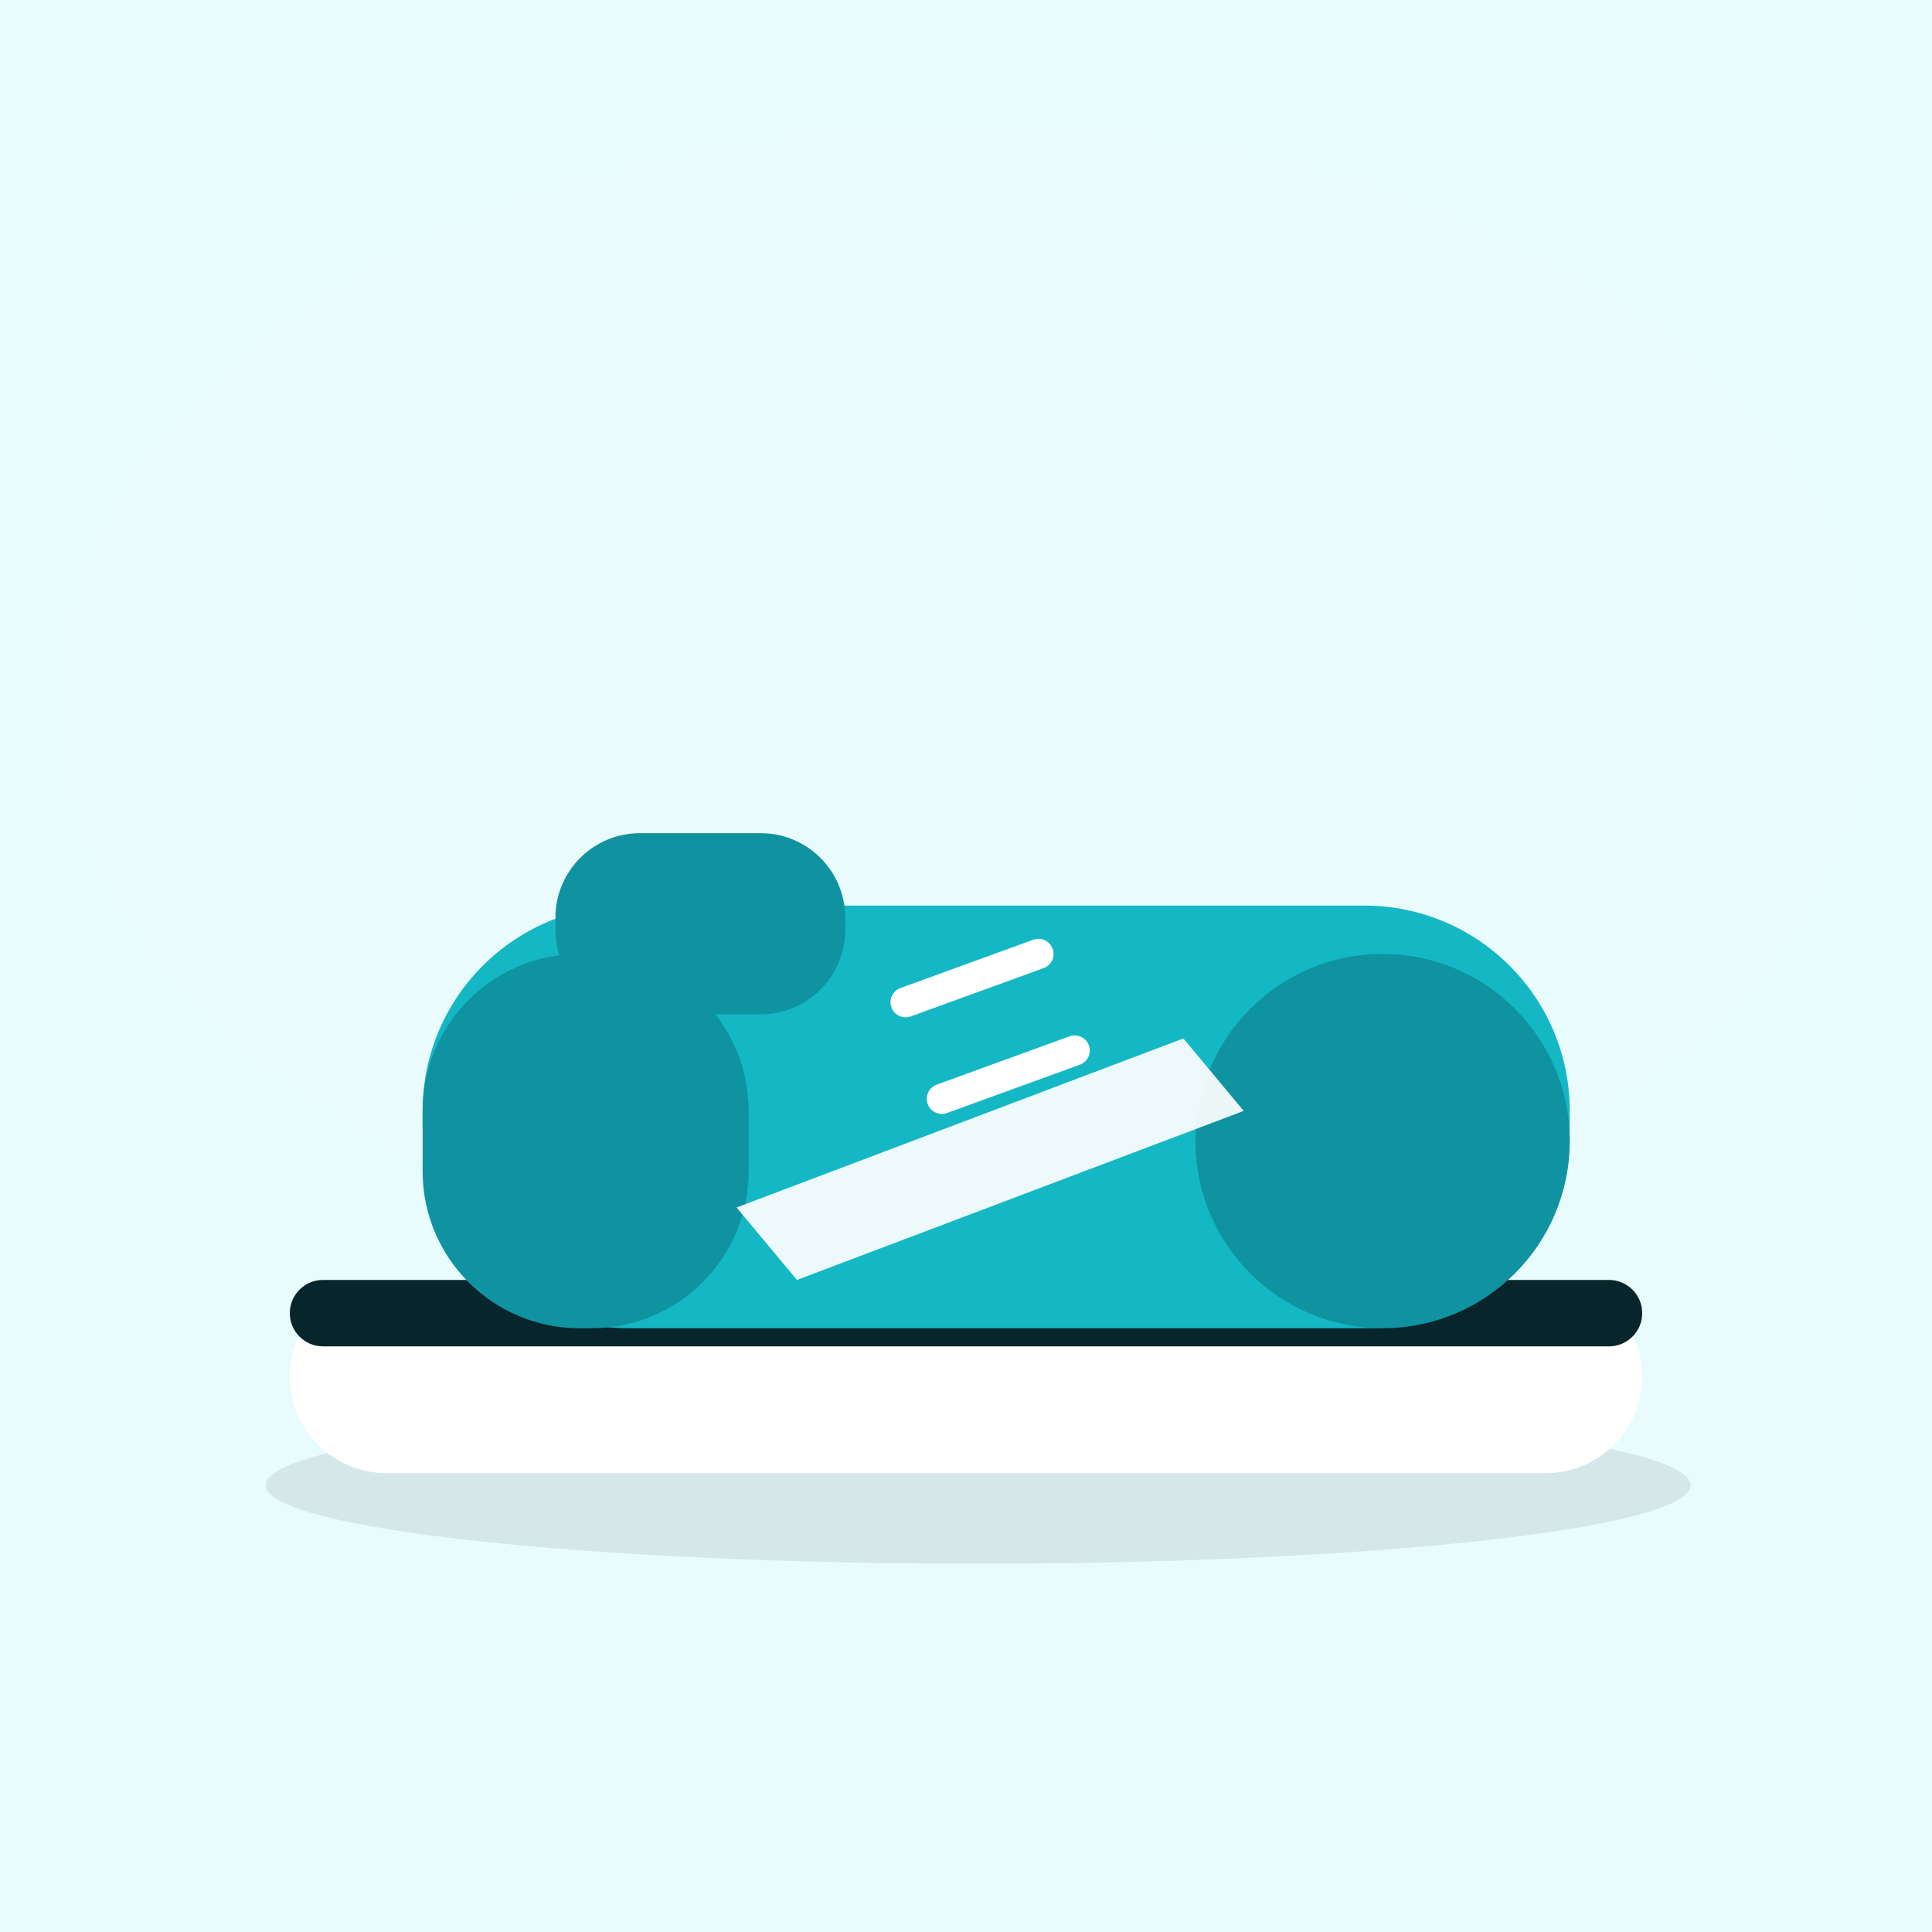
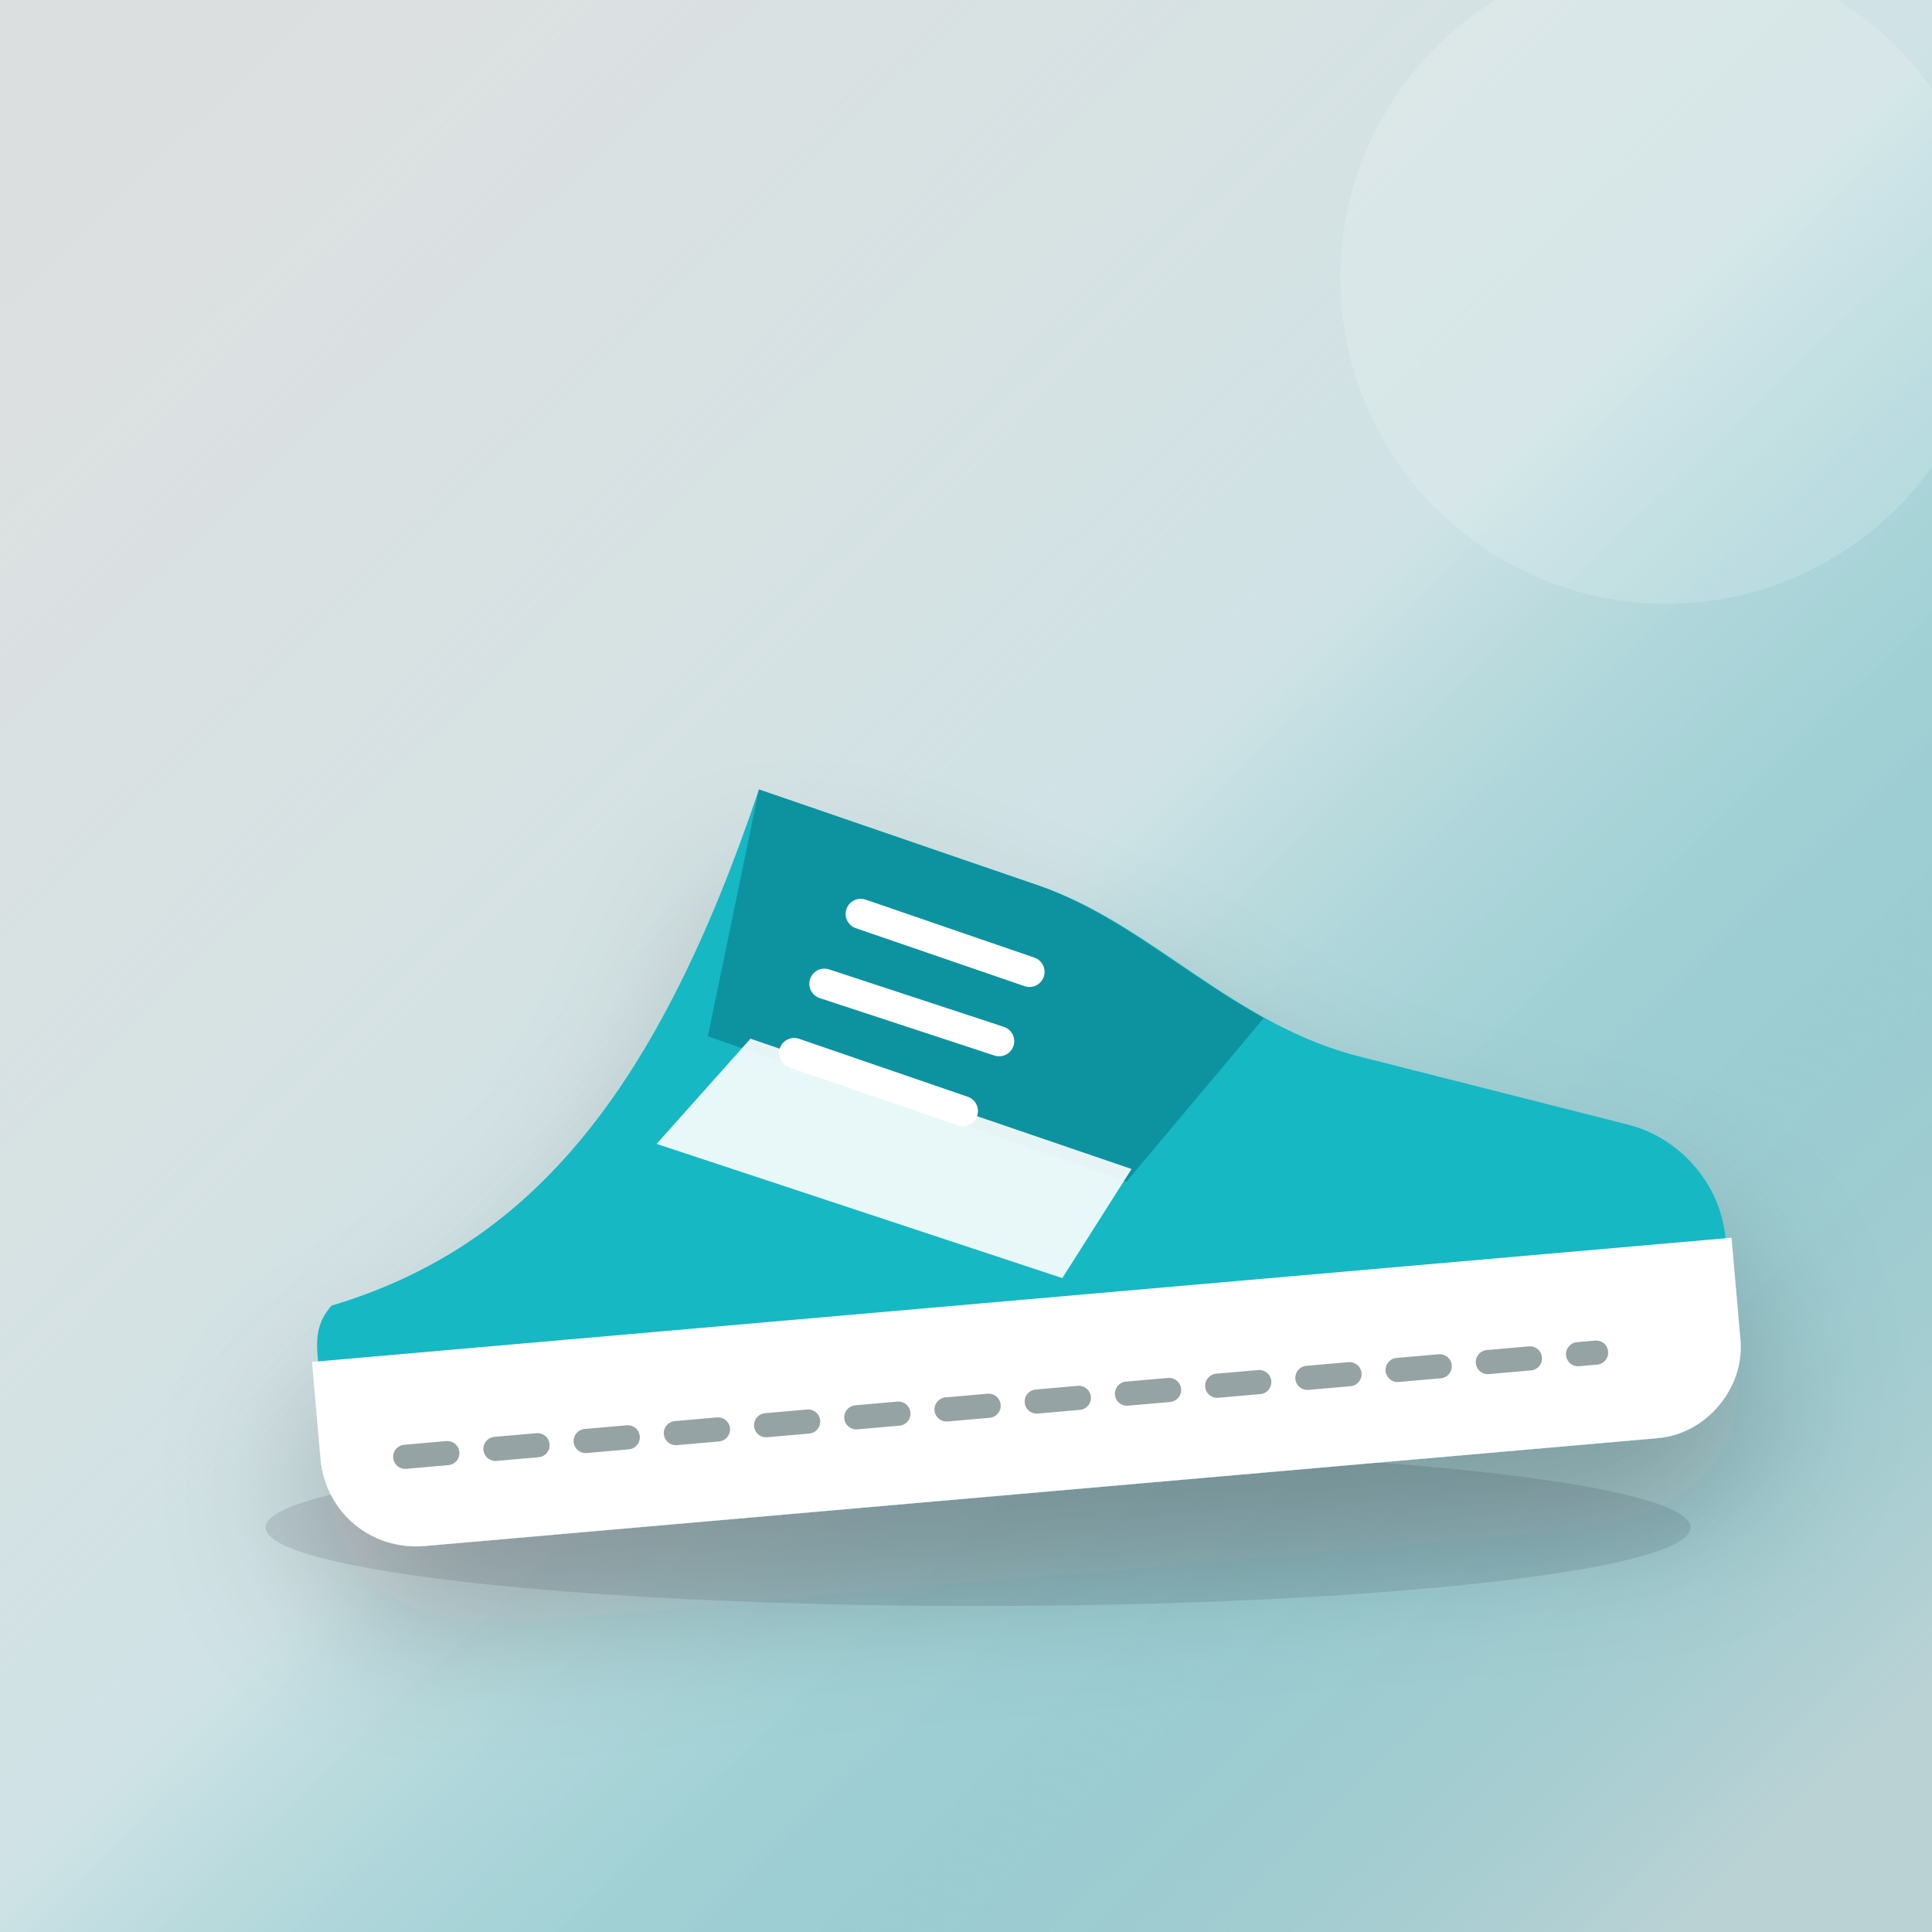
<svg xmlns="http://www.w3.org/2000/svg" viewBox="0 0 320 320" role="img" aria-label="Sneaker">
-   <rect width="320" height="320" fill="#e8fbfd" />
-   <ellipse cx="160" cy="116" rx="150" ry="96" fill="#ffffff" opacity="0.10" />
-   <ellipse cx="162" cy="246" rx="118" ry="13" fill="#000000" opacity="0.08" />
-   <rect x="48" y="212" width="224" height="32" rx="16" fill="#ffffff" />
-   <rect x="48" y="212" width="224" height="11" rx="5.5" fill="#07252a" />
-   <rect x="70" y="150" width="190" height="70" rx="34" fill="#14b8c4" />
-   <rect x="198" y="158" width="62" height="62" rx="31" fill="#0f93a0" />
-   <rect x="70" y="158" width="54" height="62" rx="26" fill="#0f93a0" />
-   <rect x="92" y="138" width="48" height="30" rx="14" fill="#0f93a0" />
-   <path d="M122 200 L196 172 L206 184 L132 212 Z" fill="#ffffff" opacity="0.92" />
-   <g stroke="#ffffff" stroke-width="5" stroke-linecap="round">
-     <line x1="150" y1="166" x2="172" y2="158" />
-     <line x1="156" y1="182" x2="178" y2="174" />
+   <defs>
+     <linearGradient id="stage" x1="24" y1="18" x2="296" y2="302" gradientUnits="userSpaceOnUse">
+       <stop stop-color="#ffffff" stop-opacity="0.48" />
+       <stop offset="0.5" stop-color="#e8fbfd" />
+       <stop offset="1" stop-color="#14b8c4" stop-opacity="0.14" />
+     </linearGradient>
+     <radialGradient id="glow" cx="0" cy="0" r="1" gradientTransform="translate(86 58) rotate(48) scale(196)">
+       <stop stop-color="#07252a" stop-opacity="0.24" />
+       <stop offset="1" stop-color="#07252a" stop-opacity="0" />
+     </radialGradient>
+     <filter id="shadow" x="-30%" y="-30%" width="160%" height="180%">
+       <feDropShadow dx="0" dy="14" stdDeviation="12" flood-color="#1c120c" flood-opacity="0.22" />
+     </filter>
+   </defs>
+   <rect width="320" height="320" fill="url(#stage)" />
+   <rect width="320" height="320" fill="url(#glow)" />
+   <circle cx="276" cy="46" r="54" fill="#ffffff" opacity="0.16" />
+   <ellipse cx="162" cy="253" rx="118" ry="13" fill="#111827" opacity="0.12" />
+   <g filter="url(#shadow)" transform="rotate(-5 160 190)">
+     <path d="M53 207c34-7 57-31 78-79l45 20c18 8 30 26 51 33l43 15c8 3 14 11 14 20v9H50v-10c0-4 1-6 3-8Z" fill="#14b8c4" />
+     <path d="M131 128l45 20c13 6 23 17 35 25l-25 25-67-30 12-40Z" fill="#0f93a0" />
+     <path d="m126 169 61 27-13 17-65-28 17-16Z" fill="#ffffff" opacity="0.9" />
+     <g stroke="#ffffff" stroke-width="5" stroke-linecap="round">
+       <path d="m146 150 27 12" />
+       <path d="m139 161 28 12" />
+       <path d="m133 172 27 12" />
+     </g>
+     <path d="M49 216h236v17c0 8-7 15-15 15H65c-9 0-16-7-16-16v-16Z" fill="#fff" />
+     <path d="M63 233h198" stroke="#07252a" stroke-opacity="0.42" stroke-width="4" stroke-linecap="round" stroke-dasharray="7 8" />
  </g>
</svg>
